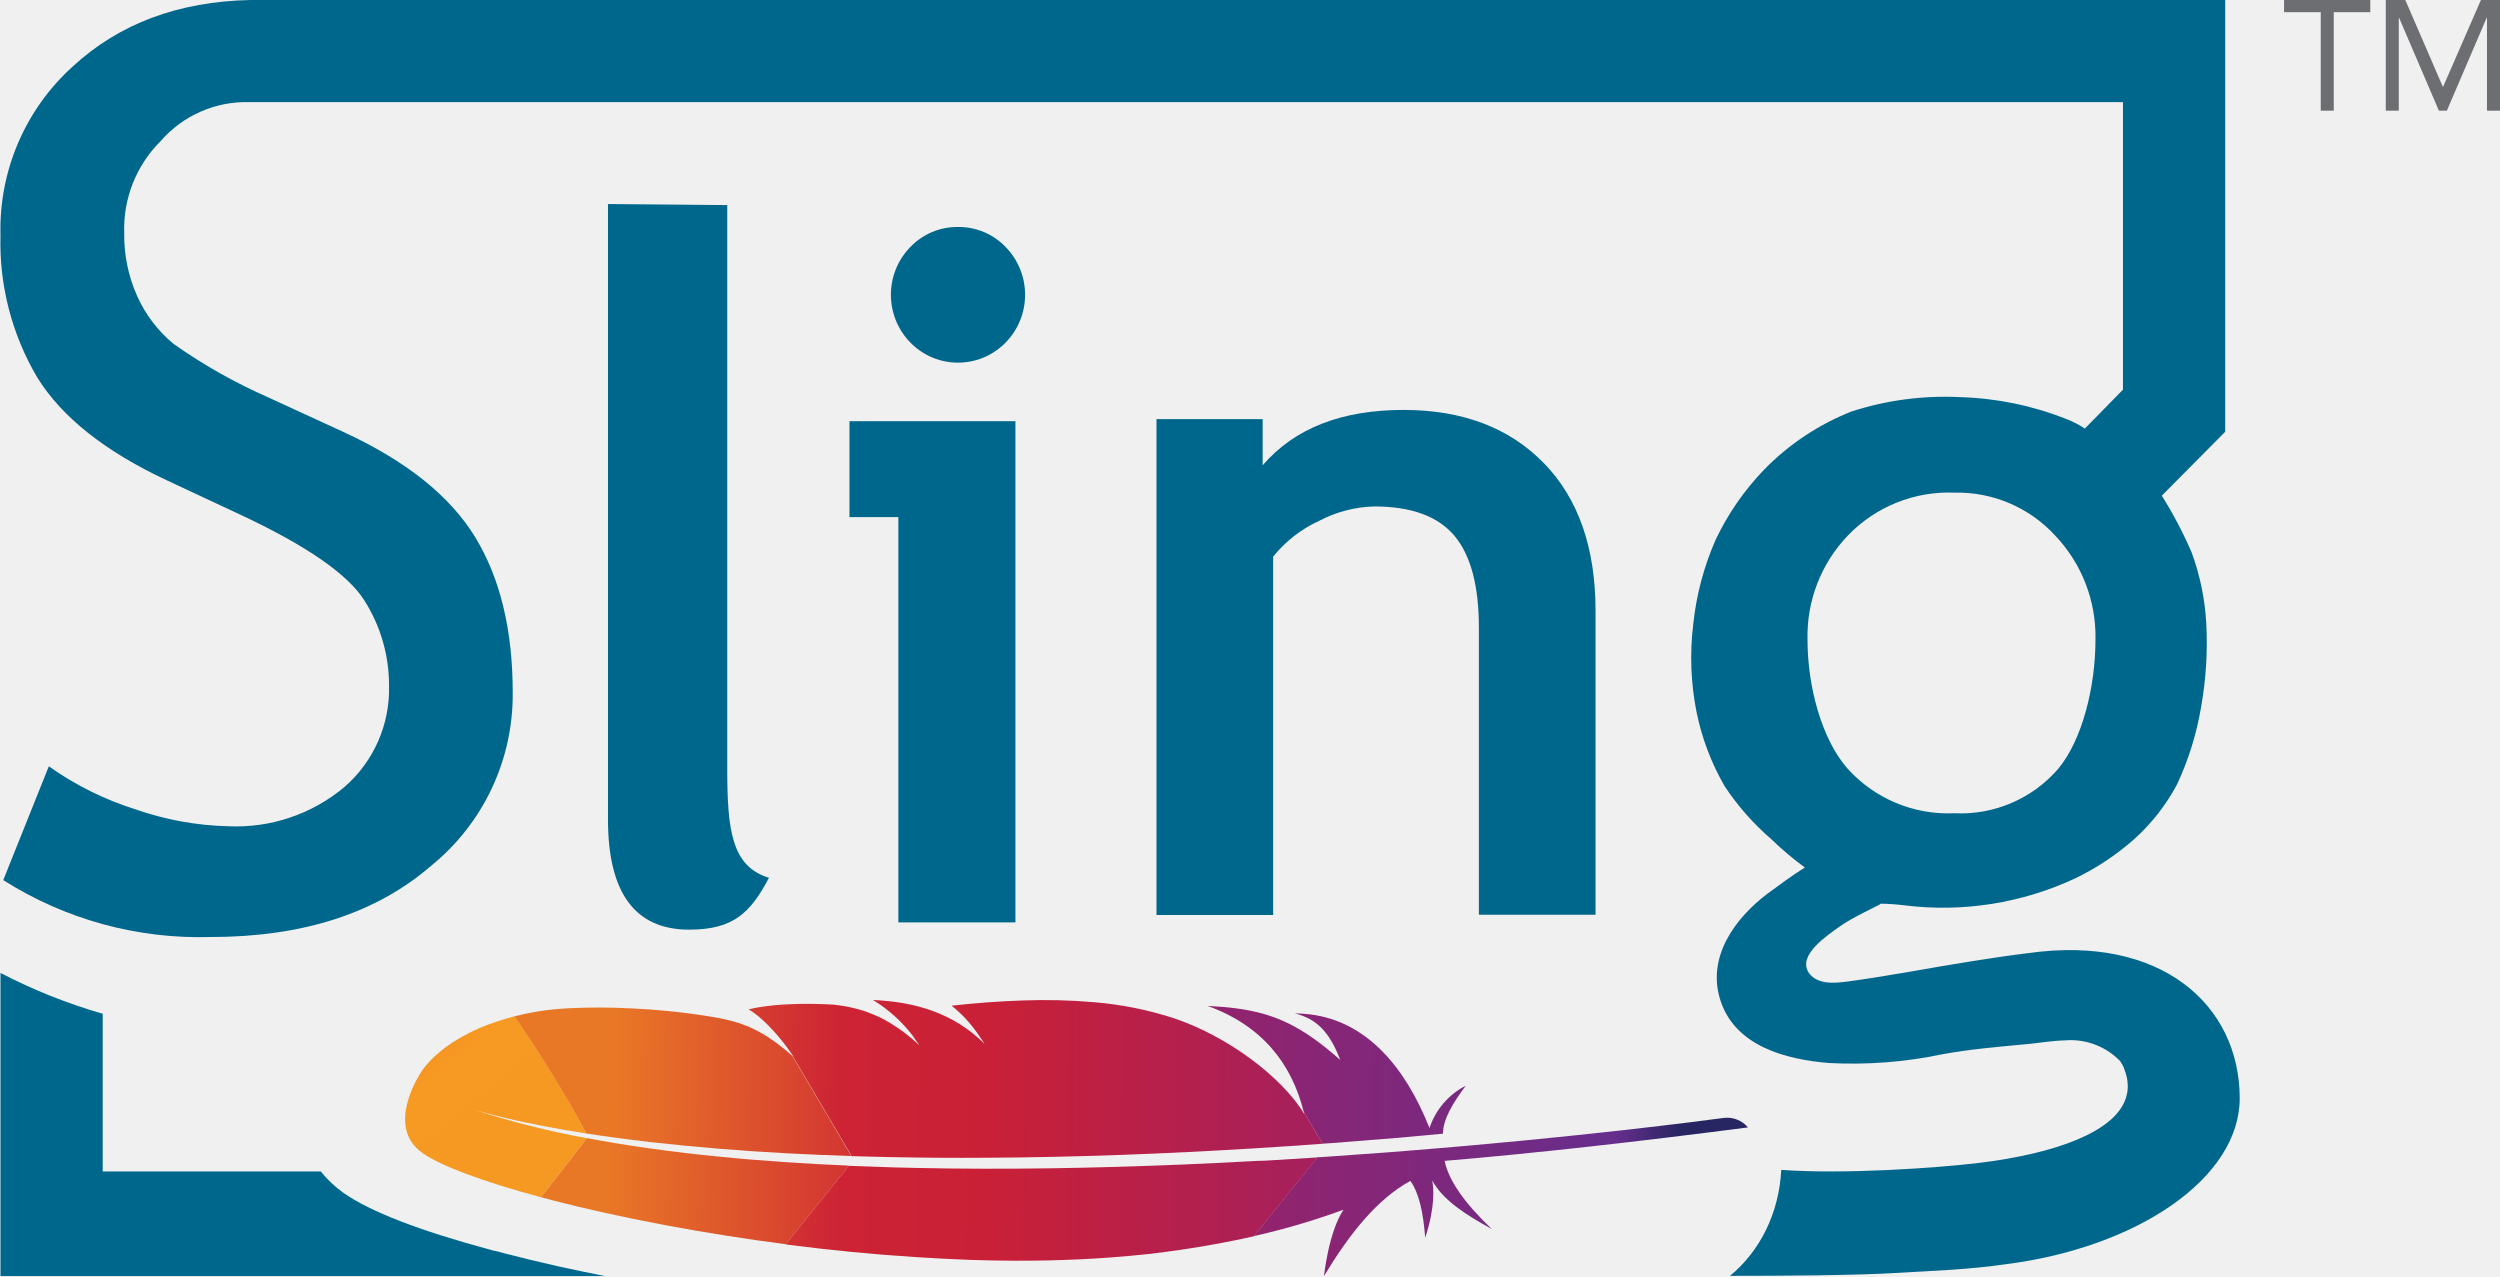
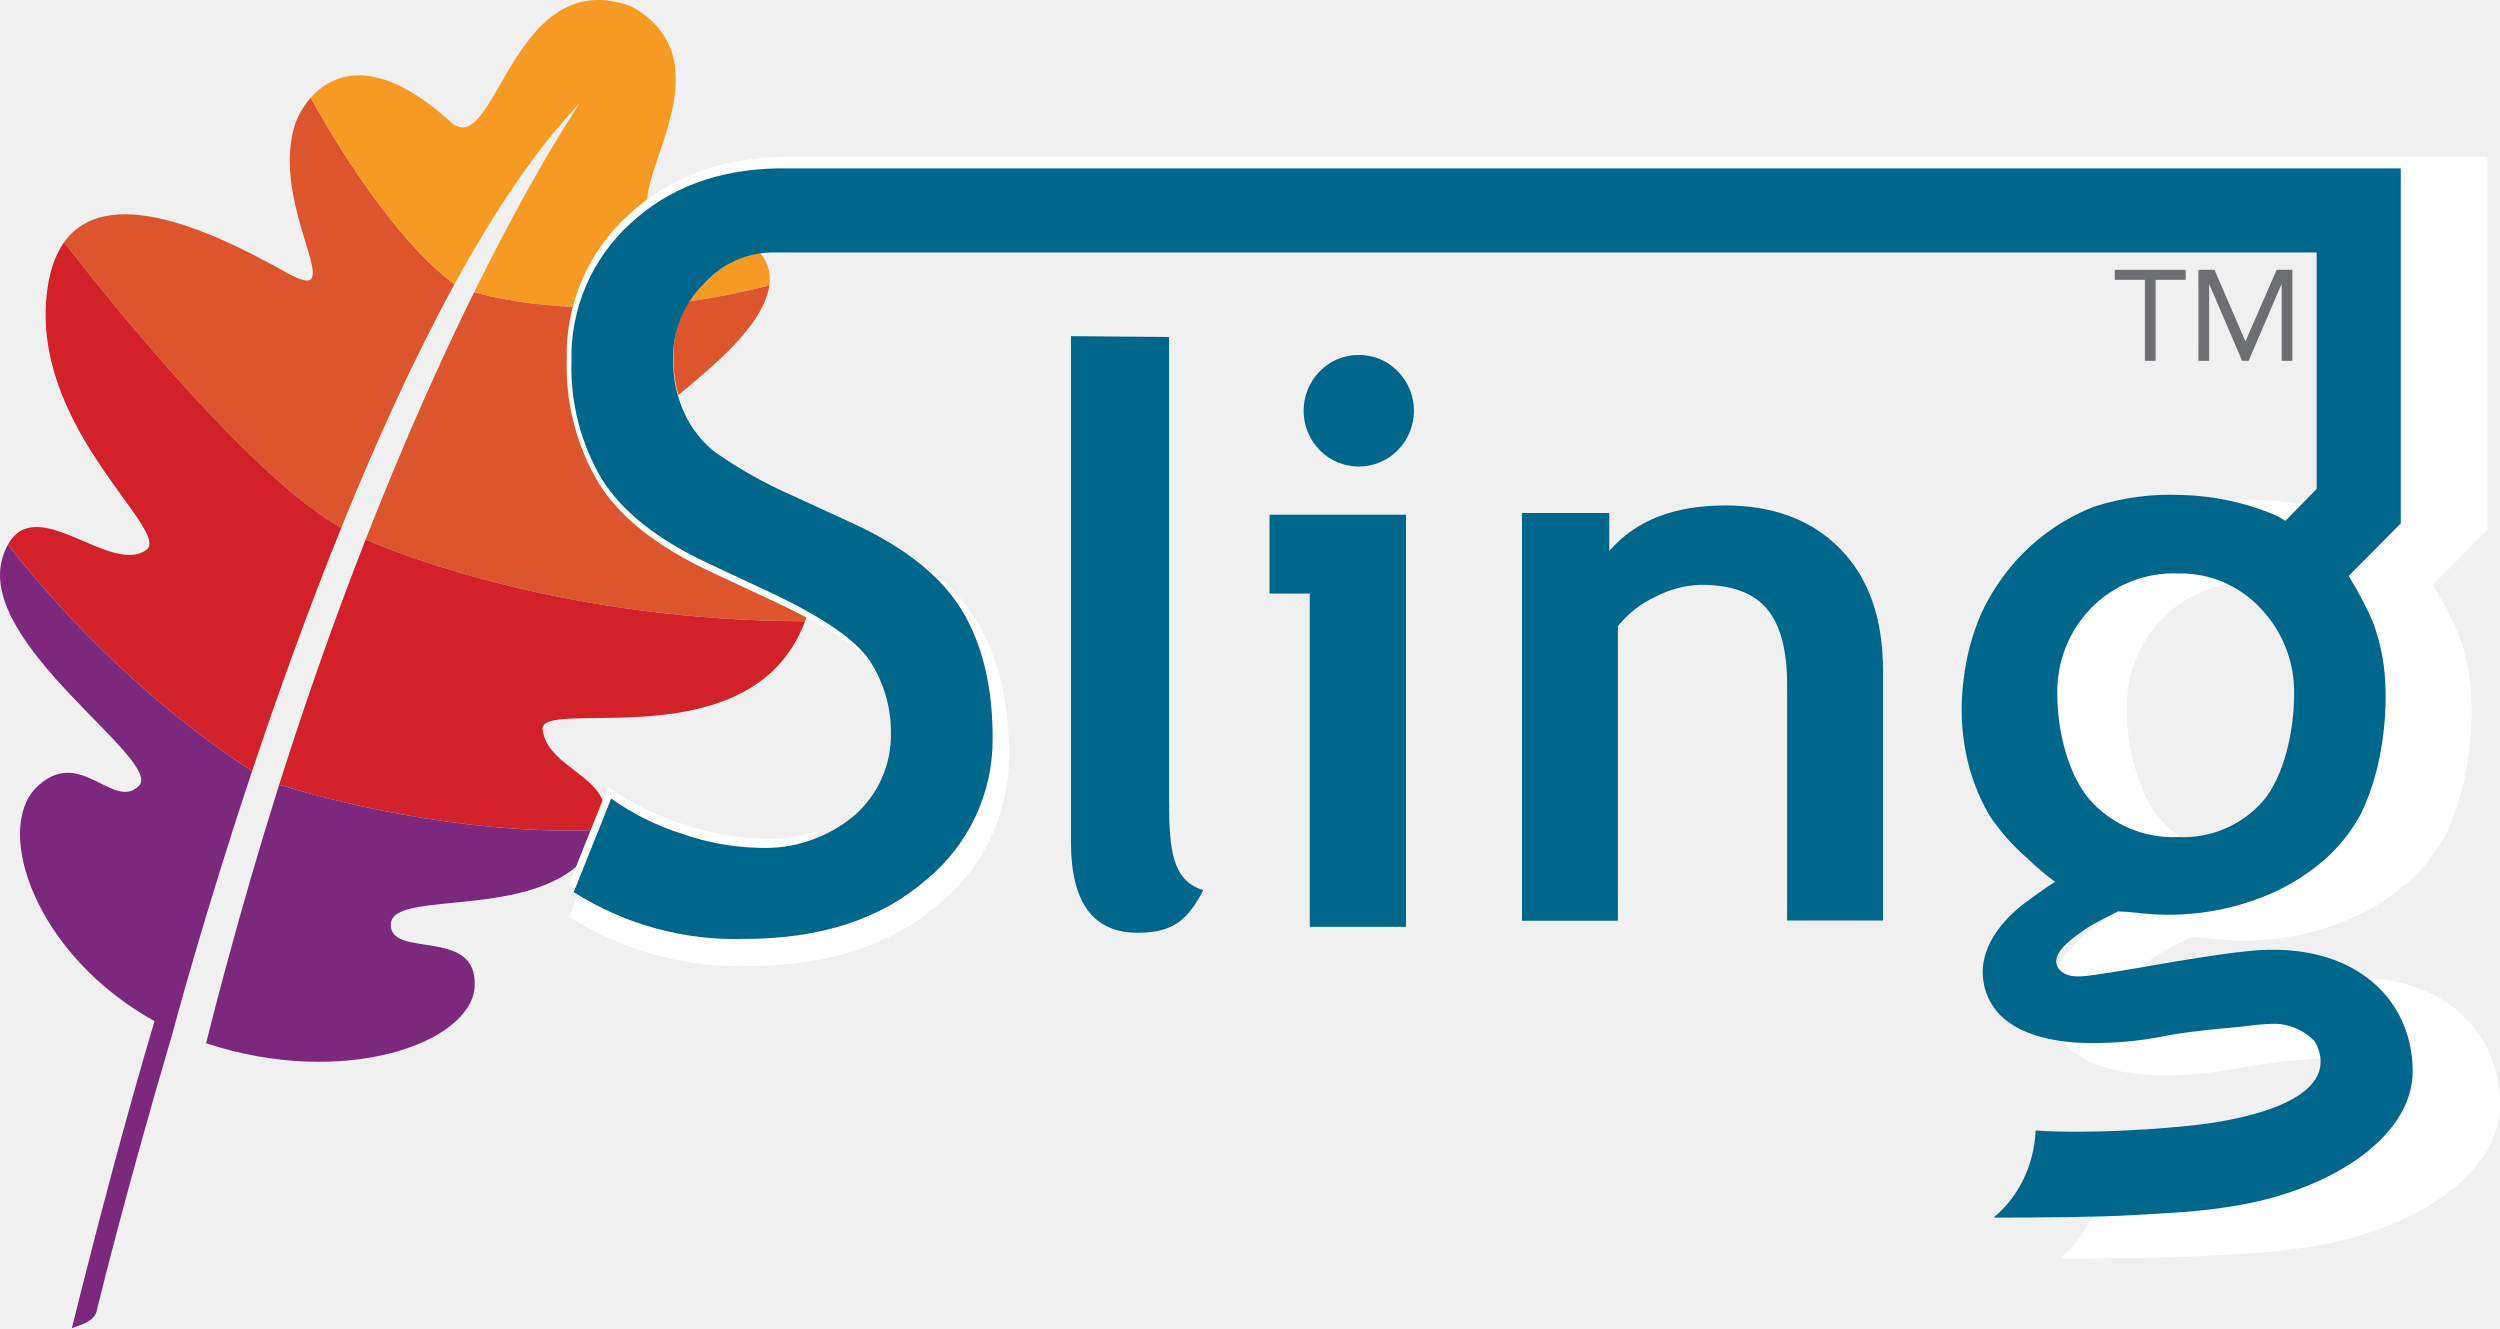
- <svg xmlns="http://www.w3.org/2000/svg" xmlns:xlink="http://www.w3.org/1999/xlink" id="Sling_Logo" data-name="Sling Logo" viewBox="0 0 768 392">
-   <defs>
-     <linearGradient id="linear-gradient" x1="-8576.57" y1="2068.26" x2="-8523.42" y2="2006.11" gradientTransform="matrix(-1, -0.01, -0.01, 1, -8384.13, -1821.1)" gradientUnits="userSpaceOnUse">
-       <stop offset="0" stop-color="#f69923" />
-       <stop offset="0.31" stop-color="#f79a23" />
-       <stop offset="0.84" stop-color="#e97826" />
-     </linearGradient>
-     <linearGradient id="linear-gradient-2" x1="-8969.97" y1="2075.12" x2="-8590.74" y2="2075.12" gradientTransform="matrix(-1, -0.01, -0.01, 1, -8384.13, -1821.1)" gradientUnits="userSpaceOnUse">
-       <stop offset="0.32" stop-color="#9e2064" />
-       <stop offset="0.63" stop-color="#c92037" />
-       <stop offset="0.75" stop-color="#cd2335" />
-       <stop offset="1" stop-color="#e97826" />
-     </linearGradient>
-     <linearGradient id="linear-gradient-3" x1="-8924.2" y1="2037.09" x2="-8698.21" y2="2037.09" gradientTransform="matrix(-1, -0.01, -0.01, 1, -8384.13, -1821.1)" gradientUnits="userSpaceOnUse">
-       <stop offset="0" stop-color="#282662" />
-       <stop offset="0.1" stop-color="#662e8d" />
-       <stop offset="0.79" stop-color="#9f2064" />
-       <stop offset="0.95" stop-color="#cd2032" />
-     </linearGradient>
-     <linearGradient id="linear-gradient-4" x1="-8948.67" y1="2078.65" x2="-8569.44" y2="2078.65" xlink:href="#linear-gradient-2" />
-     <linearGradient id="linear-gradient-5" x1="-8921.02" y1="2073.54" x2="-8721.72" y2="2073.54" xlink:href="#linear-gradient-3" />
-     <linearGradient id="linear-gradient-6" x1="-8948.67" y1="2039.41" x2="-8569.45" y2="2039.41" xlink:href="#linear-gradient-2" />
-     <linearGradient id="linear-gradient-7" x1="-8972.2" y1="2041.35" x2="-8592.97" y2="2041.35" xlink:href="#linear-gradient-2" />
-     <linearGradient id="linear-gradient-8" x1="-8948.67" y1="2027.74" x2="-8569.45" y2="2027.74" xlink:href="#linear-gradient-2" />
-     <linearGradient id="linear-gradient-9" x1="-8948.67" y1="2029.08" x2="-8569.45" y2="2029.08" xlink:href="#linear-gradient-2" />
-     <linearGradient id="linear-gradient-10" x1="-8735.63" y1="2029.35" x2="-8692.34" y2="2029.35" xlink:href="#linear-gradient-2" />
+ <svg xmlns="http://www.w3.org/2000/svg" id="Sling_Logo" data-name="Sling Logo" viewBox="0 0 140.101 74.429" version="1.1" width="140.101" height="74.429">
+   <defs id="defs11">
+     <clipPath clipPathUnits="userSpaceOnUse" id="clipPath43">
+       <rect style="fill:#929292;fill-opacity:1" id="rect44" width="17.264" height="14.538" x="316.666" y="209.142" />
+     </clipPath>
  </defs>
-   <path d="M223.41,235.88V63l-36.64-.32V251.7q0,33.89,24.93,33.89c13.7,0,18.88-5.26,24.53-15.93C224.68,266.15,223.41,254.84,223.41,235.88Z" style="fill:#00678c" />
-   <polygon points="260.96 158.86 275.98 158.86 275.98 283.36 311.94 283.36 311.94 129.39 260.96 129.39 260.96 158.86" style="fill:#00678c" />
-   <path d="M294.3,69.73a19.91,19.91,0,0,0-14.58,6.09,21,21,0,0,0,0,29.47,20.43,20.43,0,0,0,28.89.26l.26-.26a21,21,0,0,0,0-29.47A19.91,19.91,0,0,0,294.3,69.73Z" style="fill:#00678c" />
-   <path d="M431.14,125.93q-28.59,0-43.25,17V128.75H355.27V281.09h35.84V171a39,39,0,0,1,14.14-11,38.47,38.47,0,0,1,16.89-4.42q17.08,0,24.65,9T454.31,193v88h35.84V187.66q0-29.15-15.93-45.44T431.14,125.93Z" style="fill:#00678c" />
-   <path d="M154.85,385l-2.77-.73-.18,0-1.25-.34c-21.81-5.87-37-11.75-45.1-17.46a33.85,33.85,0,0,1-7-6.59h-67V311.43A170.49,170.49,0,0,1,.15,298.89V392H185.77c-4.64-.92-9.31-1.89-14-2.92C165.58,387.68,160,386.35,154.85,385Z" style="fill:#00678c" />
-   <path d="M129.72,354.16c5.61,4,18.63,8.84,36.46,13.64l14.09-18.15a264,264,0,0,1-35.69-9.1l-1.26-.43,1.26.43c3.54,1.14,14.73,4.43,35.49,7.65-5-9.83-14.05-24.37-21.89-36-22.71,5.71-29,17.47-29,17.47S118.18,346,129.72,354.16Z" style="fill:url(#linear-gradient)" />
-   <path d="M242.78,323.18a1.49,1.49,0,0,0-.14-.19l.79,1.34.23.19C243.37,324.08,243.08,323.62,242.78,323.18Z" style="fill:none" />
-   <path d="M280.45,318.26c.54.73,1,1.48,1.55,2.25C281.5,319.74,281,319,280.45,318.26Z" style="fill:none" />
-   <path d="M385.47,352.77l-1,.06q-10,.61-19.52,1.08-10.69.52-20.78.89-10.65.38-20.62.59-10.49.22-20.27.28-8,0-15.48,0l-5-.05c-3.26,0-6.44-.09-9.57-.15-2.89-.06-5.71-.13-8.5-.21l-2.76-.09h-.44l.67,1.14-1.46,1.81.67,0q6.29.28,12.66.45l7.38.18q10.24.22,20.58.24t20.86-.13q10.24-.15,20.39-.45c6.76-.2,13.48-.43,20.12-.71,6.94-.29,13.82-.63,20.57-1l4.57-.25q8.19-.47,16.13-1l2.31-2.85-.76-1.28-.48,0Q395.4,352.16,385.47,352.77Z" style="fill:none" />
-   <path d="M282.36,321.09h0l0,0Z" style="fill:none" />
-   <path d="M300,317.05c.78,1.15,1.6,2.34,2.42,3.56l0,0c-.39-.62-.8-1.24-1.2-1.83S300.42,317.63,300,317.05Z" style="fill:#be202e" />
-   <path d="M300,317.05c.78,1.15,1.6,2.34,2.42,3.56l0,0c-.39-.62-.8-1.24-1.2-1.83S300.42,317.63,300,317.05Z" style="fill:#be202e;opacity:0.35;isolation:isolate" />
-   <path d="M282.34,321.07h0l0,0c-.12-.2-.24-.38-.37-.58-.49-.78-1-1.54-1.55-2.25l1.9,2.81Z" style="fill:#be202e" />
-   <path d="M282.34,321.07h0l0,0c-.12-.2-.24-.38-.37-.58-.49-.78-1-1.54-1.55-2.25l1.9,2.81Z" style="fill:#be202e;opacity:0.35;isolation:isolate" />
-   <path d="M241.13,357c-6.91-.48-13.72-1-20.39-1.7q-10.4-1-20.33-2.4l-1.17-.16c-6.5-.91-12.83-1.95-18.95-3.11L166.2,367.79l3.76,1c4.8,1.25,9.91,2.47,15.29,3.67,6.07,1.35,12.47,2.67,19.15,3.92,6.16,1.16,12.57,2.26,19.16,3.29q8.4,1.33,17.17,2.46l.65.08,19.46-24.12Q250.85,357.66,241.13,357Z" style="fill:url(#linear-gradient-2)" />
-   <path d="M409.33,351.14q8.1-.6,16.48-1.31l.24,0,2.38-.2c3.77-.32,7.15-.64,14.85-1.36,0-4.53,3.17-9.58,7-14.74a22.55,22.55,0,0,0-11.14,13c-7.51-18.92-19.4-32.77-36.66-34.91a40.68,40.68,0,0,0-4.74-.31c6.45,1.61,10.56,5.34,14,14.33l0,0,0,0c-11.58-10.3-20-14.26-31.79-15.85-2.79-.37-5.76-.62-9-.78,16.66,6,25.83,17.64,29.54,32.52l5.78,9.81Z" style="fill:url(#linear-gradient-3)" />
-   <path d="M384,356.74q-10.15.55-20.57,1-10,.41-20.12.71t-20.39.45q-10.41.15-20.86.13t-20.58-.24l-7.38-.18q-6.36-.19-12.66-.45l-.67,0-19.46,24.12,1.31.17c6.19.79,12.49,1.51,18.87,2.13s13,1.16,19.53,1.58q8.31.55,16.65.86l3.36.1q10.46.29,20,.1c7.19-.14,14-.47,20.31-.94q6.27-.47,12-1.1c3.25-.38,6.47-.83,9.68-1.29q11.31-1.66,22.19-4.11l19.53-24.22q-7.93.52-16.13,1C387.12,356.58,385.58,356.65,384,356.74Z" style="fill:url(#linear-gradient-4)" />
-   <path d="M386.18,379.5a214.44,214.44,0,0,0,25.68-7.57l.87-.31c-4.61,6.89-6,20.43-6,20.38,7.66-12.68,16.08-23.48,26.53-29.23,2.69,3.73,4,9.91,4.55,17.48,3.17-9.58,2.6-15.45,2.17-17.64,3.19,6.05,10.39,10.61,18.27,14.93-8.2-7.81-13.23-14.82-14.46-20.92,28.78-2.42,60.13-6,93.19-10.28a8.39,8.39,0,0,0-7.4-2.92c-6,.81-45.23,6-98,10.16l-4.53.36-1.27.1c-5.54.42-11.21.83-17,1.22l-4,.26h-.08L385.2,379.73C385.53,379.64,385.86,379.58,386.18,379.5Z" style="fill:url(#linear-gradient-5)" />
-   <path d="M262,355.16l2.76.09q4.16.12,8.5.21c3.13.06,6.31.12,9.57.15l5,.05q7.52.06,15.48,0,9.78-.05,20.27-.28,10-.21,20.62-.59,10.09-.36,20.78-.89,9.53-.47,19.52-1.08l1-.06q9.93-.6,20.34-1.37l.48,0-5.78-9.81c.06.23.13.43.17.67-7.1-11.64-23.7-23.9-39.86-29.37a107.71,107.71,0,0,0-24.72-5,176.41,176.41,0,0,0-21.88-.54c-6.86.22-14.14.75-21.92,1.6a40.76,40.76,0,0,1,7.7,8.16c.41.57.83,1.16,1.23,1.74s.81,1.21,1.2,1.83h0l0,0c-9.61-9.52-21.42-12.92-34.27-13.47a44.67,44.67,0,0,1,12.3,11.11c.54.73,1,1.48,1.55,2.25.13.19.25.38.37.58h0l0,0h0a51.59,51.59,0,0,0-10.38-7.7c-.76-.41-1.51-.81-2.29-1.16-1.17-.55-2.37-1-3.59-1.46-.78-.27-1.57-.53-2.37-.74a43.86,43.86,0,0,0-5.88-1.22l-1.9-.24-2.67-.13c-4-.15-7.41-.14-10.41,0-1.49.05-2.87.14-4.13.25-.5,0-1,.08-1.45.14-1.4.14-2.63.3-3.69.46a36.5,36.5,0,0,0-3.71.76h0a12.78,12.78,0,0,1,1.51.93c3.64,2.54,8.22,7.65,11.27,12.05l-5.31-9,5.31,9a1.49,1.49,0,0,0,.14.19l.88,1.34-.23-.19,18.16,30.82A2,2,0,0,0,262,355.16Z" style="fill:url(#linear-gradient-6)" />
-   <path d="M180.07,348.2c5.72.89,12.16,1.77,19.38,2.6l1.14.13Q210,352,221,352.9c6.39.52,13.2,1,20.47,1.38q9.51.51,20.07.86l-18.16-30.82c-8.59-7.49-14.43-9.94-22-11.47-2.05-.38-4.19-.74-6.37-1.06-6.7-1-13.9-1.68-20.89-2a186.88,186.88,0,0,0-19.1-.07,87.87,87.87,0,0,0-9.87,1c-2.52.42-4.86.93-7.06,1.48C166,323.83,175,338.37,180.07,348.2Z" style="fill:url(#linear-gradient-7)" />
-   <path d="M301.23,318.8c.41.6.81,1.21,1.2,1.83h0C302,320,301.64,319.4,301.23,318.8Z" style="fill:#be202e" />
-   <path d="M301.23,318.8c.41.6.81,1.21,1.2,1.83h0C302,320,301.64,319.4,301.23,318.8Z" style="fill:#be202e;opacity:0.35;isolation:isolate" />
-   <path d="M301.23,318.8c.41.6.81,1.21,1.2,1.83h0C302,320,301.64,319.4,301.23,318.8Z" style="fill:url(#linear-gradient-8)" />
-   <path d="M282.36,321.09c-.12-.2-.24-.38-.37-.58.13.19.25.38.37.58Z" style="fill:#be202e" />
-   <path d="M282.36,321.09c-.12-.2-.24-.38-.37-.58.13.19.25.38.37.58Z" style="fill:#be202e;opacity:0.35;isolation:isolate" />
-   <path d="M282.36,321.09c-.12-.2-.24-.38-.37-.58.13.19.25.38.37.58Z" style="fill:url(#linear-gradient-9)" />
-   <path d="M282.35,321.08Z" style="fill:#be202e" />
-   <path d="M282.35,321.08Z" style="fill:#be202e;opacity:0.35;isolation:isolate" />
-   <path d="M282.35,321.08Z" style="fill:url(#linear-gradient-10)" />
-   <path d="M600.39,249.82a39.59,39.59,0,0,0,31.86-13.62c7.49-9,11.47-25.25,11.47-39.83a45,45,0,0,0-12.39-31.86,40.7,40.7,0,0,0-30.94-13.18,43,43,0,0,0-32.74,13.18,44.64,44.64,0,0,0-12.39,32c0,14.06,4.22,30.19,12.19,39.43A41.62,41.62,0,0,0,600.39,249.82Z" style="fill:none" />
-   <rect width="768" height="392" style="fill:none" />
-   <path d="M623.13,292.79c-5.77.68-11.51,1.59-17.24,2.47-12.74,2-25.45,4.54-38.23,6.25-4,.52-9.24,1.08-11.95-2.59-3.78-5.54,5.93-11.71,9.28-14.18,4-2.95,12.31-6.61,12.82-7.13a67.43,67.43,0,0,1,7.33.52,95.86,95.86,0,0,0,52.41-8.32,79.66,79.66,0,0,0,18-11.95A61.61,61.61,0,0,0,668.77,241a92.09,92.09,0,0,0,7.37-23.58,112.68,112.68,0,0,0,1.63-25.85,75.07,75.07,0,0,0-4.5-21.86,130.22,130.22,0,0,0-9.16-17.44l19.47-19.63V0H76.93Q43.72.68,22.29,20.47A67.42,67.42,0,0,0,.15,72.24,81.36,81.36,0,0,0,11.5,116.05q11.35,18.24,39.83,31.54l22.74,10.63q30.39,14.26,37.91,26.32a48.39,48.39,0,0,1,7.53,26.13,39.83,39.83,0,0,1-13.58,31,51.77,51.77,0,0,1-35.84,12.15,92.75,92.75,0,0,1-28.55-5.22A95.3,95.3,0,0,1,15,235.41L1,270.37a112.55,112.55,0,0,0,63.72,17.48q42.41,0,67.7-21.86a67.7,67.7,0,0,0,25.09-53.21q0-28.87-11.55-47.79t-40.22-32.18l-23.1-10.63a166.78,166.78,0,0,1-29.31-16.53A40.46,40.46,0,0,1,42.16,91a45.8,45.8,0,0,1-4-19.39A38,38,0,0,1,49.37,43.33a34.77,34.77,0,0,1,27.4-11.95H652.17v88.33l-11.71,11.95a28.32,28.32,0,0,0-5.5-2.87A96.14,96.14,0,0,0,602.15,122a93.39,93.39,0,0,0-33.29,4.38A77,77,0,0,0,542,144.21a80.93,80.93,0,0,0-15,21.7,87.14,87.14,0,0,0-6.85,26,85.11,85.11,0,0,0,1,26.68,75.39,75.39,0,0,0,8.64,22.9,78.86,78.86,0,0,0,14.34,16.29,99.57,99.57,0,0,0,10.31,8.72c-4,2.51-7.73,5.3-11.43,8-9.8,7.41-19.08,19.55-14.34,33.29s20.15,17.68,33.05,18.76a134.77,134.77,0,0,0,35.13-2.71c8.72-1.59,17.6-2.31,26.44-3.15,3.66-.36,7.25-1,11-1.08A21.11,21.11,0,0,1,651.33,326a13.32,13.32,0,0,1,1.13,2l0,.1c7.5,18.4-22.1,26.47-44.63,29.16-12.64,1.51-41,3.55-60.63,2.13-.68,13.23-6.45,24.89-15.74,32.55,15.74,0,38.51-.12,51.52-.91,11.1-.67,21.88-1,33.42-2.69,40-5.13,71.64-26.27,71.64-51C688,308.74,663.92,287.06,623.13,292.79ZM567.66,164.52a43,43,0,0,1,32.74-13.18,40.7,40.7,0,0,1,30.94,13.18,45,45,0,0,1,12.39,31.86c0,14.58-4,30.82-11.47,39.83a39.59,39.59,0,0,1-31.86,13.62A41.62,41.62,0,0,1,567.46,236c-8-9.24-12.19-25.37-12.19-39.43A44.64,44.64,0,0,1,567.66,164.52Z" style="fill:#00678c" />
-   <path d="M728.16,3.74H716.93V34h-4V3.74H701.66V0h26.5Z" style="fill:#6d6e71" />
-   <path d="M732.91,0h6l11.52,26.64h.1L762.14,0H768V34h-4V5.47h-.1L751.68,34h-2.45L737,5.47h-.09V34h-4Z" style="fill:#6d6e71" />
+   <g id="g7" transform="matrix(0.075,0,0,0.075,-1.626999,-0.2855221)" style="display:inline">
+     <path class="cls-3" d="M 276.709,398.152 C 302.237,335.027 330.72,272.027 361.282,216.188 315.661,182.303 271.855,109.235 253.856,76.861 247.392,84.205 243.196,92.663 241.293,99.545 224.337,160.766 284.695,234.695 236.08,207.684 195.574,185.176 104.364,135.887 69.573,184.877 108.538,234.942 210.451,360.904 276.709,398.152 Z" id="path1" style="fill:#dd552c" />
+     <path class="cls-2" d="m 361.282,216.188 c 29.614,-54.106 61.173,-101.493 93.891,-135.632 0,0 -32.634,47.237 -79.246,141.666 28.229,7.774 108.625,23.726 220.609,-5.2 2.753,-20.351 -10.928,-42.734 -79.106,-50.228 -44.51,-4.887 53.425,-106.282 -17.523,-154.236 -2.291,-1.551 -4.542,-2.919 -6.748,-4.144 C 490.782,7.559 488.27,6.777 485.589,6.08 402.73,-15.541 391.245,124.959 358.18,94.755 304.749,45.947 271.024,57.351 253.856,76.861 271.855,109.235 315.661,182.303 361.282,216.188 Z" id="path2" style="fill:#f79a23" />
+     <path class="cls-4" d="M 210.066,580.024 C 228.771,523.99 251.273,461.035 276.709,398.152 210.451,360.904 108.538,234.942 69.573,184.877 62.617,194.664 57.863,208.316 56.279,226.986 47.782,327.266 151.236,401.508 130.612,415.068 103.331,433.008 49.033,371.975 27.633,410.754 58.651,450.602 121.834,522.602 210.066,580.024 Z" id="path3" style="fill:#d22128" />
+     <path class="cls-3" d="m 496.716,363.752 c -52.382,-18.682 54.738,-68.787 89.522,-121.941 4.451,-6.797 9.051,-15.581 10.299,-24.788 -111.984,28.926 -192.38,12.974 -220.609,5.2 -24.13,48.892 -51.994,110.505 -81.054,184.792 30.265,12.942 153.842,60.746 328.39,60.993 29.347,-76.437 -76.835,-86.531 -126.548,-104.256 z" id="path4" style="fill:#dd552c" />
+     <path class="cls-4" d="m 230.306,590.111 c 30.78,9.592 132.768,38.245 241.084,33.931 14.551,-39.398 -39.851,-43.243 -44.282,-74.841 -3.431,-24.449 143.168,20.546 190.337,-68.357 2.385,-4.496 4.245,-8.738 5.819,-12.837 -174.548,-0.248 -298.125,-48.052 -328.39,-60.993 -21.237,54.288 -43.083,115.216 -64.568,183.097 z" id="path5" style="fill:#d22128" />
+     <path class="cls-1" d="m 230.306,590.111 c -13.831,43.692 -27.476,90.369 -40.721,139.698 -4.698,17.49 -9.341,35.306 -13.919,53.513 102.806,33.937 197.473,0.078 200.682,-41.887 0.026,-0.332 -0.036,-0.58 -0.016,-0.899 2.447,-44.448 -64.173,-19.81 -62.596,-46.534 1.583,-26.919 116.308,-0.156 151.786,-57.872 2.721,-4.425 4.493,-8.354 5.868,-12.088 C 363.074,628.356 261.086,599.703 230.306,590.111 Z" id="path6" style="fill:#7c297d" />
+     <path class="cls-1" d="m 27.633,410.754 c -1.499,2.717 -2.851,5.858 -4.004,9.612 -19.924,64.753 120.96,151.741 101.792,170.703 -17.278,17.086 -39.796,-21.96 -67.562,-5.832 -3.043,1.772 -6.132,4.008 -9.302,7.259 -31.402,32.171 -0.492,124.854 88.603,174.326 -20.791,69.81 -41.49,147.805 -61.753,229.37 7.35,-2.574 16.148,-5.154 18.337,-12.088 3.288,-13.515 23.606,-95.752 56.595,-207.319 0,0 6.021,-22.853 17.044,-60.505 10.192,-34.817 24.674,-82.302 42.682,-136.258 C 121.834,522.602 58.651,450.602 27.633,410.754 Z" id="path7" style="fill:#7c297d" />
+   </g>
+   <path d="m 129.878,54.909 c -0.909,0.107 -1.813,0.25 -2.715,0.389 -2.007,0.315 -4.008,0.715 -6.021,0.984 -0.63,0.082 -1.455,0.17 -1.882,-0.408 -0.595,-0.873 0.934,-1.844 1.462,-2.233 0.63,-0.465 1.939,-1.041 2.019,-1.123 a 10.62,10.62 0 0 1 1.154,0.082 15.098,15.098 0 0 0 8.255,-1.31 12.546,12.546 0 0 0 2.835,-1.882 9.704,9.704 0 0 0 2.082,-2.655 14.504,14.504 0 0 0 1.161,-3.714 17.747,17.747 0 0 0 0.257,-4.071 11.824,11.824 0 0 0 -0.709,-3.443 20.51,20.51 0 0 0 -1.443,-2.747 l 3.067,-3.092 V 8.794 H 43.851 q -5.231,0.107 -8.606,3.224 a 10.619,10.619 0 0 0 -3.487,8.154 12.814,12.814 0 0 0 1.788,6.9 q 1.788,2.873 6.273,4.968 l 3.582,1.674 q 4.786,2.246 5.971,4.145 a 7.621,7.621 0 0 1 1.186,4.115 6.273,6.273 0 0 1 -2.139,4.883 8.154,8.154 0 0 1 -5.645,1.914 14.608,14.608 0 0 1 -4.497,-0.822 15.01,15.01 0 0 1 -4.18,-2.077 l -2.205,5.506 a 17.727,17.727 0 0 0 10.036,2.753 q 6.68,0 10.663,-3.443 a 10.663,10.663 0 0 0 3.952,-8.381 q 0,-4.547 -1.819,-7.527 -1.819,-2.98 -6.335,-5.068 l -3.638,-1.674 a 26.268,26.268 0 0 1 -4.616,-2.603 6.372,6.372 0 0 1 -1.759,-2.307 7.213,7.213 0 0 1 -0.63,-3.054 5.985,5.985 0 0 1 1.766,-4.454 5.476,5.476 0 0 1 4.316,-1.882 h 90.625 v 13.912 l -1.844,1.882 a 4.46,4.46 0 0 0 -0.866,-0.452 15.142,15.142 0 0 0 -5.168,-1.069 14.709,14.709 0 0 0 -5.243,0.69 12.127,12.127 0 0 0 -4.23,2.808 12.746,12.746 0 0 0 -2.362,3.418 13.725,13.725 0 0 0 -1.079,4.095 13.405,13.405 0 0 0 0.158,4.202 11.874,11.874 0 0 0 1.361,3.607 12.42,12.42 0 0 0 2.259,2.566 15.682,15.682 0 0 0 1.624,1.373 c -0.63,0.395 -1.217,0.835 -1.8,1.26 -1.544,1.167 -3.005,3.079 -2.259,5.243 0.747,2.164 3.174,2.785 5.205,2.955 a 21.226,21.226 0 0 0 5.533,-0.427 c 1.373,-0.25 2.772,-0.364 4.164,-0.496 0.576,-0.057 1.142,-0.158 1.732,-0.17 a 3.325,3.325 0 0 1 2.684,1.006 2.098,2.098 0 0 1 0.178,0.315 v 0.016 c 1.181,2.898 -3.481,4.169 -7.029,4.593 -1.991,0.238 -6.457,0.559 -9.549,0.335 -0.107,2.084 -1.016,3.92 -2.479,5.127 2.479,0 6.065,-0.019 8.114,-0.143 1.748,-0.106 3.446,-0.158 5.264,-0.424 6.3,-0.808 11.283,-4.138 11.283,-8.033 -0.006,-4.505 -3.799,-7.919 -10.223,-7.017 z m -8.737,-20.203 a 6.772,6.772 0 0 1 5.157,-2.076 6.41,6.41 0 0 1 4.873,2.076 7.088,7.088 0 0 1 1.951,5.018 c 0,2.296 -0.63,4.854 -1.807,6.273 a 6.235,6.235 0 0 1 -5.018,2.145 6.555,6.555 0 0 1 -5.188,-2.178 c -1.26,-1.455 -1.92,-3.996 -1.92,-6.21 a 7.031,7.031 0 0 1 1.951,-5.048 z" style="fill:#ffffff;fill-opacity:1;stroke-width:0.158" id="path40-0" />
+   <path d="m 418.125,221.114 c -0.909,0.107 -1.813,0.25 -2.715,0.389 -2.007,0.315 -4.008,0.715 -6.021,0.984 -0.63,0.082 -1.455,0.17 -1.882,-0.408 -0.595,-0.873 0.934,-1.844 1.462,-2.233 0.63,-0.465 1.939,-1.041 2.019,-1.123 a 10.62,10.62 0 0 1 1.154,0.082 15.098,15.098 0 0 0 8.255,-1.31 12.546,12.546 0 0 0 2.835,-1.882 9.704,9.704 0 0 0 2.082,-2.655 14.504,14.504 0 0 0 1.161,-3.714 17.747,17.747 0 0 0 0.257,-4.071 11.824,11.824 0 0 0 -0.709,-3.443 20.51,20.51 0 0 0 -1.443,-2.747 l 3.067,-3.092 V 175 H 332.098 q -5.231,0.107 -8.606,3.224 a 10.619,10.619 0 0 0 -3.487,8.154 12.814,12.814 0 0 0 1.788,6.9 q 1.788,2.873 6.273,4.968 l 3.582,1.674 q 4.786,2.246 5.971,4.145 a 7.621,7.621 0 0 1 1.186,4.115 6.273,6.273 0 0 1 -2.139,4.883 8.154,8.154 0 0 1 -5.645,1.914 14.608,14.608 0 0 1 -4.497,-0.822 15.01,15.01 0 0 1 -4.18,-2.077 l -2.205,5.506 a 17.727,17.727 0 0 0 10.036,2.753 q 6.68,0 10.663,-3.443 a 10.663,10.663 0 0 0 3.952,-8.381 q 0,-4.547 -1.819,-7.527 -1.819,-2.98 -6.335,-5.068 l -3.638,-1.674 a 26.268,26.268 0 0 1 -4.616,-2.603 6.372,6.372 0 0 1 -1.759,-2.307 7.213,7.213 0 0 1 -0.63,-3.054 5.985,5.985 0 0 1 1.766,-4.454 5.476,5.476 0 0 1 4.316,-1.882 h 90.626 v 13.912 l -1.844,1.882 a 4.46,4.46 0 0 0 -0.866,-0.452 15.142,15.142 0 0 0 -5.168,-1.069 14.709,14.709 0 0 0 -5.243,0.69 12.127,12.127 0 0 0 -4.23,2.808 12.746,12.746 0 0 0 -2.362,3.418 13.725,13.725 0 0 0 -1.079,4.095 13.405,13.405 0 0 0 0.158,4.202 11.874,11.874 0 0 0 1.361,3.607 12.42,12.42 0 0 0 2.259,2.566 15.682,15.682 0 0 0 1.624,1.373 c -0.63,0.395 -1.217,0.835 -1.8,1.26 -1.544,1.167 -3.005,3.079 -2.259,5.243 0.747,2.164 3.174,2.785 5.205,2.955 a 21.226,21.226 0 0 0 5.533,-0.427 c 1.373,-0.25 2.772,-0.364 4.164,-0.496 0.576,-0.057 1.142,-0.158 1.732,-0.17 a 3.325,3.325 0 0 1 2.684,1.006 2.098,2.098 0 0 1 0.178,0.315 v 0.016 c 1.181,2.898 -3.481,4.169 -7.029,4.593 -1.991,0.238 -6.457,0.559 -9.549,0.335 -0.107,2.084 -1.016,3.92 -2.479,5.127 2.479,0 6.065,-0.019 8.114,-0.143 1.748,-0.106 3.446,-0.158 5.264,-0.424 6.3,-0.808 11.283,-4.138 11.283,-8.033 -0.006,-4.505 -3.799,-7.919 -10.223,-7.017 z m -8.737,-20.203 a 6.772,6.772 0 0 1 5.157,-2.076 6.41,6.41 0 0 1 4.873,2.076 7.088,7.088 0 0 1 1.951,5.018 c 0,2.296 -0.63,4.854 -1.807,6.273 a 6.235,6.235 0 0 1 -5.018,2.145 6.555,6.555 0 0 1 -5.188,-2.178 c -1.26,-1.455 -1.92,-3.996 -1.92,-6.21 a 7.031,7.031 0 0 1 1.951,-5.048 z" style="fill:#ffffff;fill-opacity:1;stroke-width:0.158" id="path40-0-0" clip-path="url(#clipPath43)" transform="translate(-288.273,-167.9786)" />
+   <g id="g43" style="display:inline" transform="translate(-292.273,-147.9786)">
+     <path d="m 357.786,192.796 v -25.932 l -5.496,-0.048 v 28.353 q 0,5.083 3.74,5.083 c 2.055,0 2.832,-0.789 3.679,-2.389 -1.732,-0.526 -1.923,-2.223 -1.923,-5.067 z" style="fill:#00678c;stroke-width:0.15" id="path11" />
+     <polygon points="311.94,283.36 311.94,129.39 260.96,129.39 260.96,158.86 275.98,158.86 275.98,283.36 " style="fill:#00678c" id="polygon11" transform="matrix(0.15,0,0,0.15,324.275,157.4141)" />
+     <path d="m 368.42,167.874 a 2.986,2.986 0 0 0 -2.187,0.913 3.15,3.15 0 0 0 0,4.42 3.064,3.064 0 0 0 4.333,0.039 l 0.039,-0.039 a 3.15,3.15 0 0 0 0,-4.42 2.986,2.986 0 0 0 -2.186,-0.913 z" style="fill:#00678c;stroke-width:0.15" id="path12" />
+     <path d="m 388.946,176.304 q -4.288,0 -6.487,2.55 v -2.127 h -4.893 v 22.851 h 5.376 v -16.514 a 5.85,5.85 0 0 1 2.121,-1.65 5.771,5.771 0 0 1 2.534,-0.663 q 2.562,0 3.697,1.35 1.135,1.35 1.128,4.263 v 13.2 h 5.376 v -14.001 q 0,-4.372 -2.389,-6.816 -2.389,-2.443 -6.462,-2.443 z" style="fill:#00678c;stroke-width:0.15" id="path13" />
+     <path d="m 417.745,201.333 c -0.866,0.102 -1.726,0.238 -2.586,0.37 -1.911,0.3 -3.817,0.681 -5.734,0.938 -0.6,0.078 -1.386,0.162 -1.792,-0.389 -0.567,-0.831 0.889,-1.756 1.392,-2.127 0.6,-0.443 1.847,-0.992 1.923,-1.069 a 10.114,10.114 0 0 1 1.099,0.078 14.379,14.379 0 0 0 7.862,-1.248 11.949,11.949 0 0 0 2.7,-1.792 9.242,9.242 0 0 0 1.983,-2.529 13.813,13.813 0 0 0 1.105,-3.537 16.902,16.902 0 0 0 0.244,-3.877 11.261,11.261 0 0 0 -0.675,-3.279 19.533,19.533 0 0 0 -1.374,-2.616 l 2.921,-2.945 v -19.896 h -90.998 q -4.981,0.102 -8.196,3.071 a 10.113,10.113 0 0 0 -3.321,7.766 12.204,12.204 0 0 0 1.702,6.572 q 1.702,2.736 5.974,4.731 l 3.411,1.595 q 4.559,2.139 5.686,3.948 a 7.258,7.258 0 0 1 1.129,3.92 5.974,5.974 0 0 1 -2.037,4.65 7.766,7.766 0 0 1 -5.376,1.823 13.912,13.912 0 0 1 -4.282,-0.783 14.295,14.295 0 0 1 -3.981,-1.978 l -2.1,5.244 a 16.883,16.883 0 0 0 9.558,2.622 q 6.362,0 10.155,-3.279 a 10.155,10.155 0 0 0 3.764,-7.981 q 0,-4.33 -1.732,-7.168 -1.732,-2.838 -6.033,-4.827 l -3.465,-1.595 a 25.017,25.017 0 0 1 -4.396,-2.479 6.069,6.069 0 0 1 -1.675,-2.197 6.87,6.87 0 0 1 -0.6,-2.909 5.7,5.7 0 0 1 1.681,-4.242 5.215,5.215 0 0 1 4.11,-1.792 h 86.31 v 13.249 l -1.756,1.792 a 4.248,4.248 0 0 0 -0.825,-0.43 14.421,14.421 0 0 0 -4.921,-1.018 14.008,14.008 0 0 0 -4.994,0.657 11.55,11.55 0 0 0 -4.029,2.675 12.139,12.139 0 0 0 -2.25,3.255 13.071,13.071 0 0 0 -1.028,3.9 12.767,12.767 0 0 0 0.15,4.002 11.309,11.309 0 0 0 1.296,3.435 11.829,11.829 0 0 0 2.151,2.443 14.935,14.935 0 0 0 1.546,1.308 c -0.6,0.377 -1.159,0.795 -1.714,1.2 -1.47,1.111 -2.862,2.933 -2.151,4.994 0.711,2.061 3.022,2.652 4.957,2.814 a 20.215,20.215 0 0 0 5.269,-0.406 c 1.308,-0.238 2.64,-0.346 3.966,-0.472 0.549,-0.054 1.087,-0.15 1.65,-0.162 a 3.167,3.167 0 0 1 2.556,0.959 1.998,1.998 0 0 1 0.17,0.3 v 0.015 c 1.125,2.76 -3.315,3.97 -6.694,4.374 -1.896,0.227 -6.15,0.532 -9.095,0.32 -0.102,1.984 -0.968,3.733 -2.361,4.883 2.361,0 5.777,-0.018 7.728,-0.137 1.665,-0.101 3.282,-0.15 5.013,-0.404 6,-0.769 10.746,-3.941 10.746,-7.65 -0.006,-4.29 -3.618,-7.542 -9.736,-6.683 z m -8.32,-19.241 a 6.45,6.45 0 0 1 4.911,-1.977 6.105,6.105 0 0 1 4.641,1.977 6.75,6.75 0 0 1 1.859,4.779 c 0,2.187 -0.6,4.623 -1.72,5.974 a 5.939,5.939 0 0 1 -4.779,2.043 6.243,6.243 0 0 1 -4.941,-2.075 c -1.2,-1.386 -1.829,-3.805 -1.829,-5.915 a 6.696,6.696 0 0 1 1.859,-4.808 z" style="display:inline;fill:#00678c;stroke-width:0.15" id="path40" />
+   </g>
+   <g id="g42" transform="translate(-311.0121,-142.2938)">
+     <path d="m 433.499,157.975 h -1.685 v 4.539 h -0.6 v -4.539 h -1.69 v -0.561 h 3.975 z" style="fill:#6d6e71;stroke-width:0.15" id="path41" />
+     <path d="m 434.212,157.414 h 0.9 l 1.728,3.996 h 0.015 l 1.742,-3.996 h 0.879 v 5.1 h -0.6 v -4.279 h -0.015 l -1.833,4.279 h -0.367 l -1.835,-4.279 h -0.013 v 4.279 h -0.6 z" style="fill:#6d6e71;stroke-width:0.15" id="path42" />
+   </g>
</svg>
